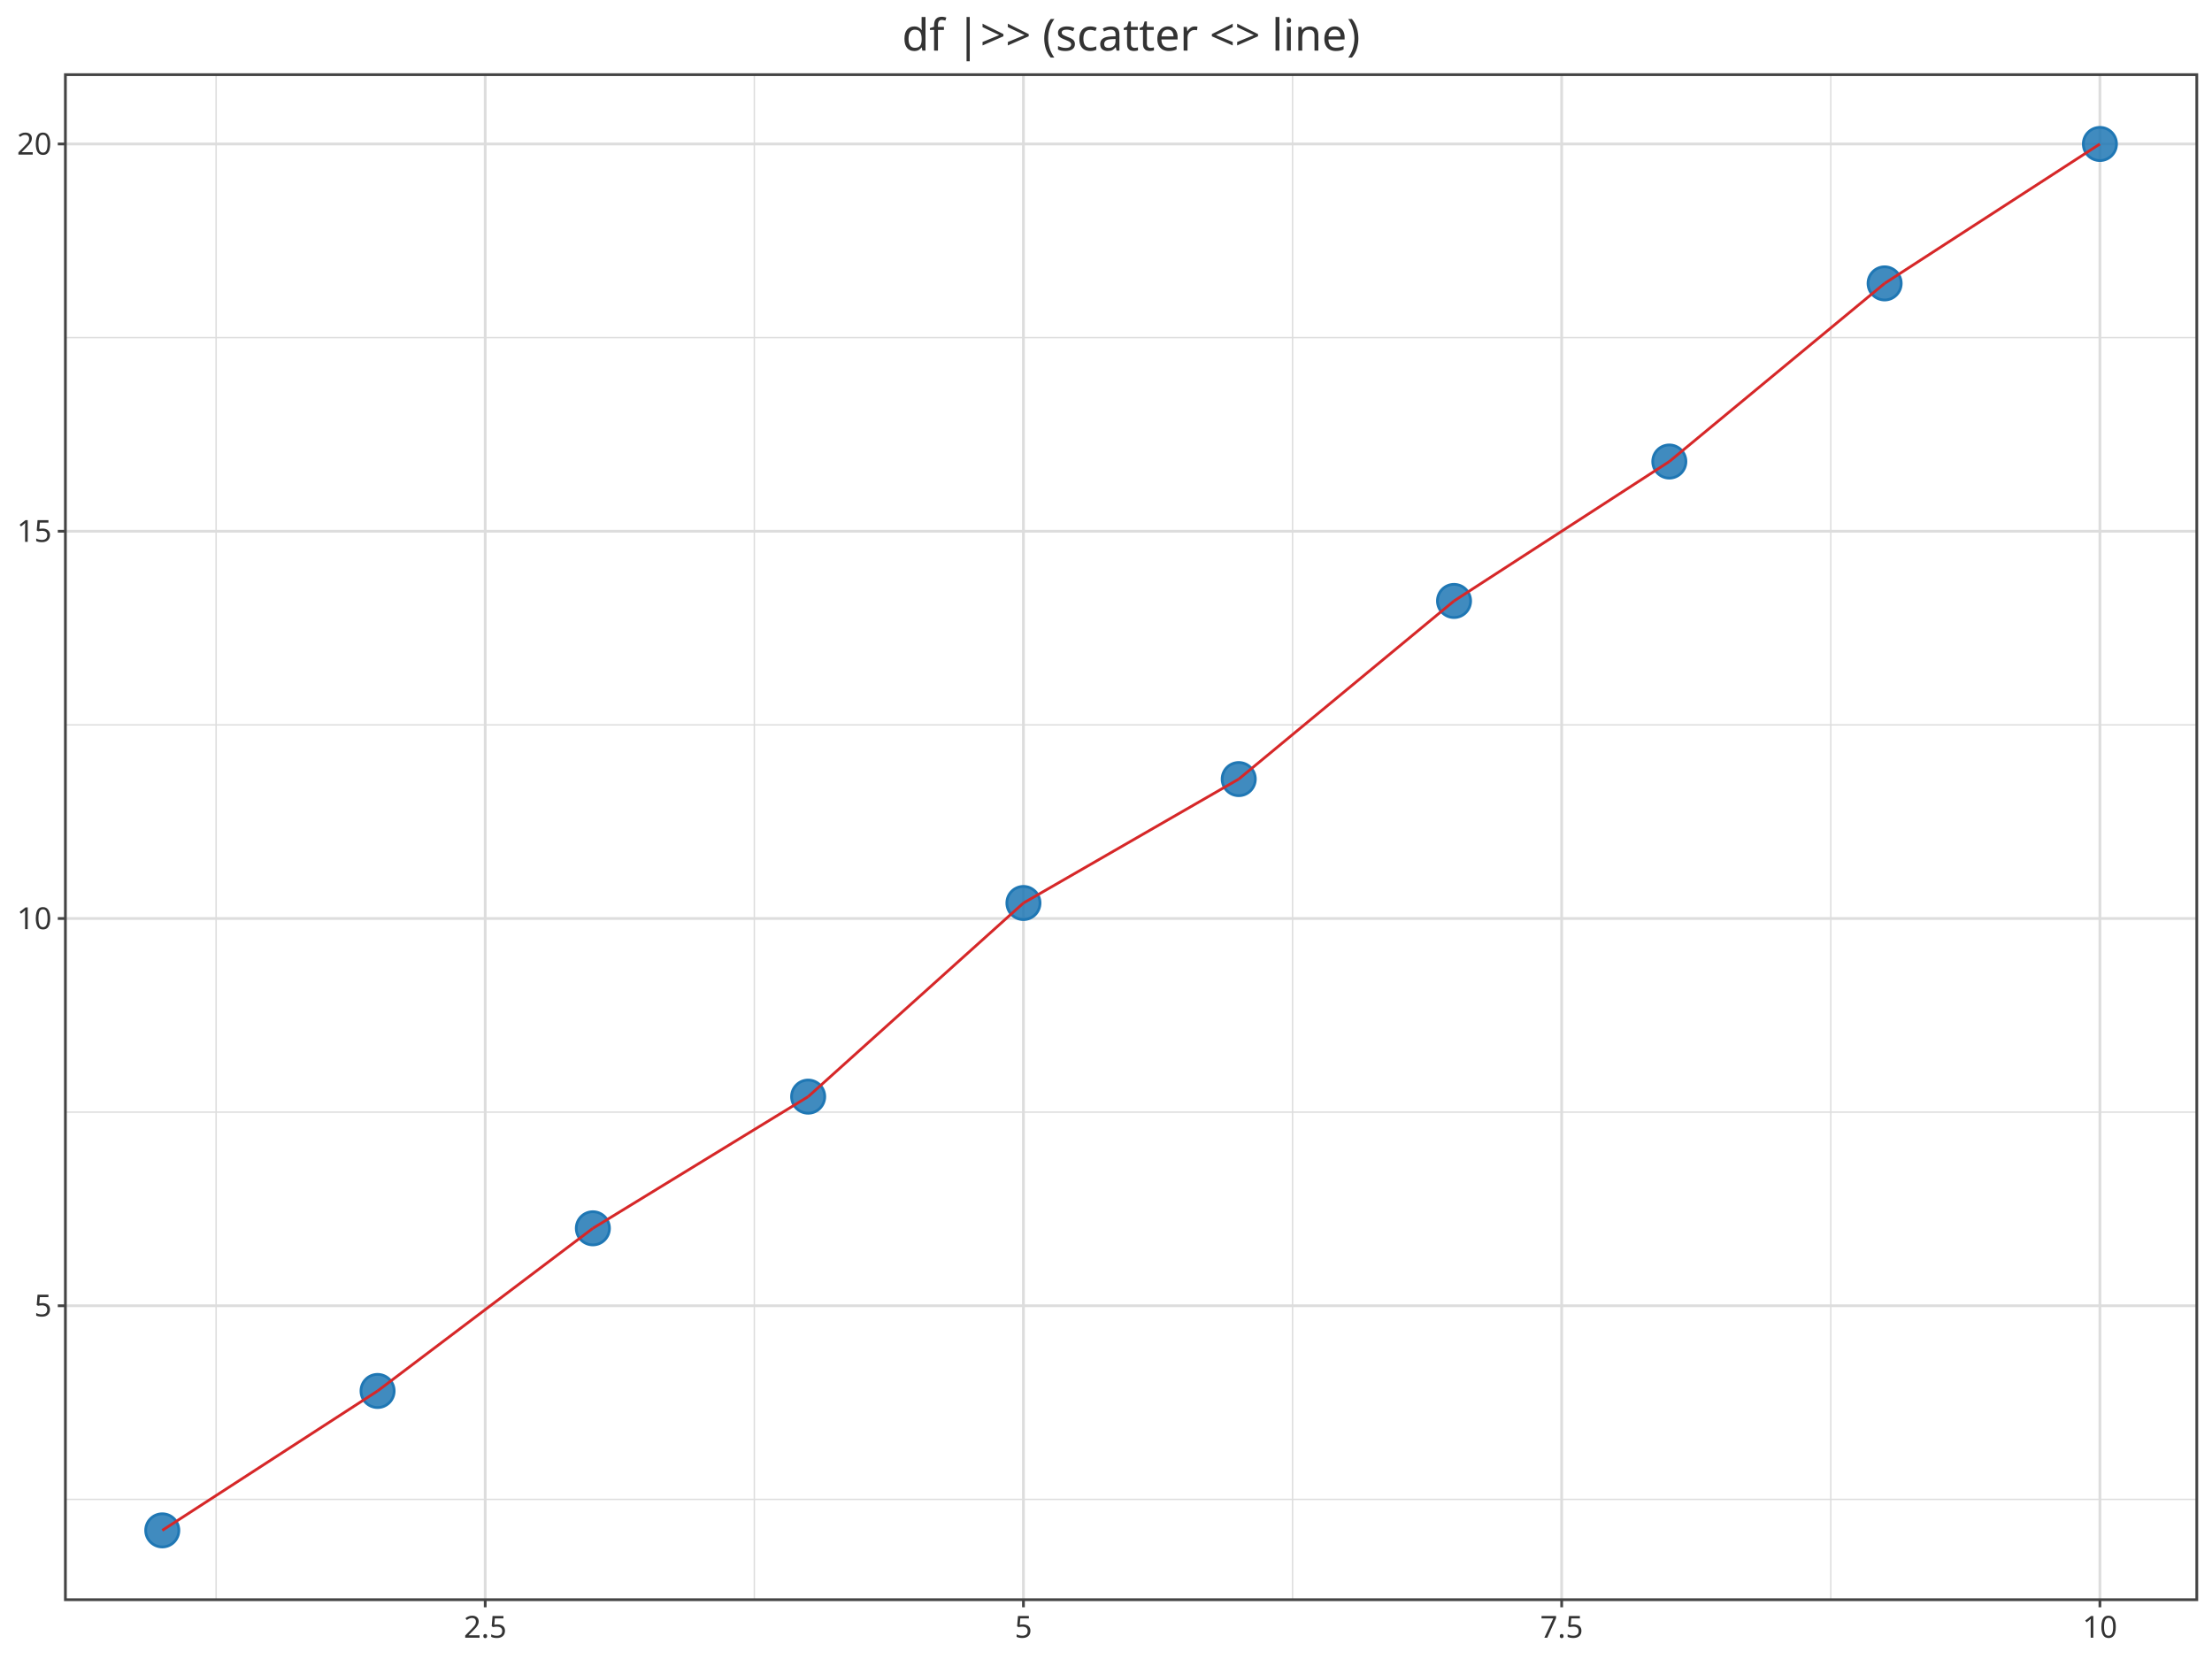
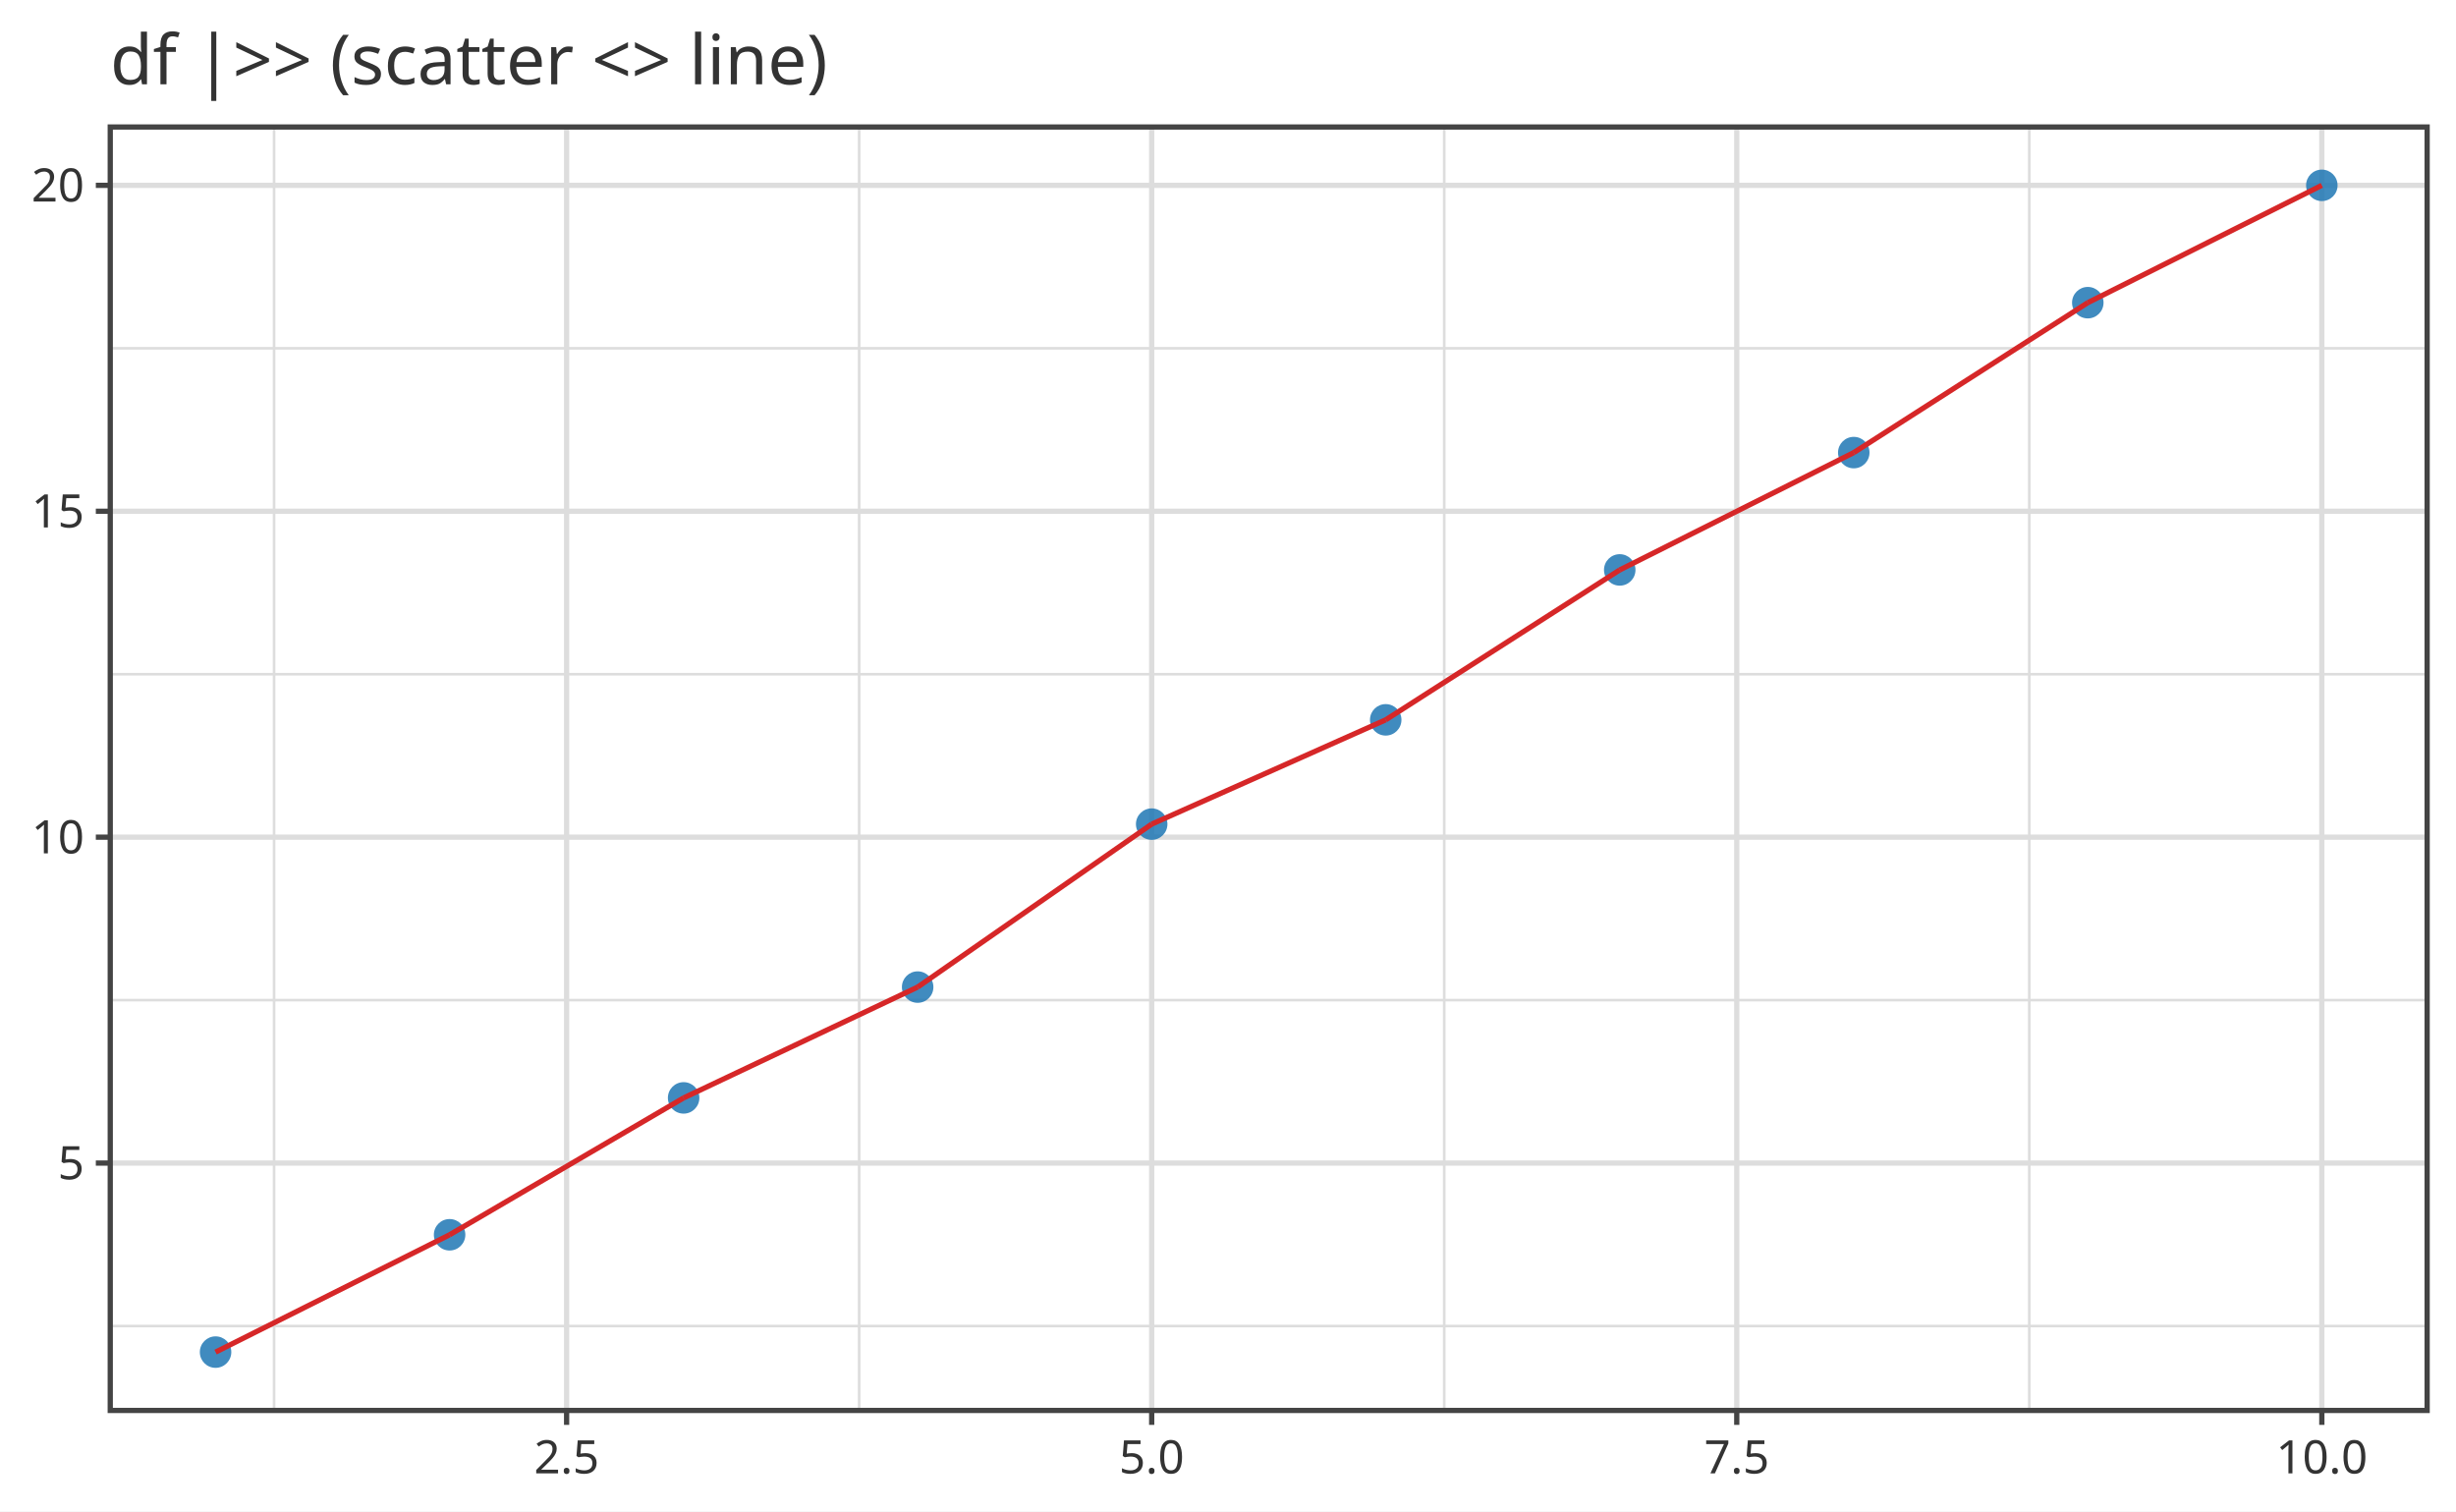
- <svg xmlns="http://www.w3.org/2000/svg" width="800" height="600" viewBox="0 0 800 600">
-   <rect x="0.0" y="0.0" width="800.0" height="600.0" fill="#ffffff" fill-opacity="1.0" stroke="none" />
-   <line x1="78.155" y1="27.0" x2="78.155" y2="578.55" stroke="#dddddd" stroke-width="0.5" />
-   <line x1="272.814" y1="27.0" x2="272.814" y2="578.55" stroke="#dddddd" stroke-width="0.5" />
-   <line x1="467.473" y1="27.0" x2="467.473" y2="578.55" stroke="#dddddd" stroke-width="0.5" />
-   <line x1="662.132" y1="27.0" x2="662.132" y2="578.55" stroke="#dddddd" stroke-width="0.5" />
-   <line x1="175.484" y1="27.0" x2="175.484" y2="578.55" stroke="#dddddd" stroke-width="1.0" />
-   <line x1="370.143" y1="27.0" x2="370.143" y2="578.55" stroke="#dddddd" stroke-width="1.0" />
-   <line x1="564.802" y1="27.0" x2="564.802" y2="578.55" stroke="#dddddd" stroke-width="1.0" />
-   <line x1="759.461" y1="27.0" x2="759.461" y2="578.55" stroke="#dddddd" stroke-width="1.0" />
-   <line x1="23.65" y1="542.275" x2="794.5" y2="542.275" stroke="#dddddd" stroke-width="0.5" />
-   <line x1="23.65" y1="402.216" x2="794.5" y2="402.216" stroke="#dddddd" stroke-width="0.5" />
-   <line x1="23.65" y1="262.158" x2="794.5" y2="262.158" stroke="#dddddd" stroke-width="0.5" />
-   <line x1="23.65" y1="122.1" x2="794.5" y2="122.1" stroke="#dddddd" stroke-width="0.5" />
-   <line x1="23.65" y1="472.246" x2="794.5" y2="472.246" stroke="#dddddd" stroke-width="1.0" />
-   <line x1="23.65" y1="332.187" x2="794.5" y2="332.187" stroke="#dddddd" stroke-width="1.0" />
-   <line x1="23.65" y1="192.129" x2="794.5" y2="192.129" stroke="#dddddd" stroke-width="1.0" />
-   <line x1="23.65" y1="52.07" x2="794.5" y2="52.07" stroke="#dddddd" stroke-width="1.0" />
-   <rect x="23.65" y="27.0" width="770.85" height="551.55" fill="#ffffff" fill-opacity="0.0" stroke="#444444" stroke-width="1.0" />
-   <line x1="175.484" y1="578.55" x2="175.484" y2="581.3" stroke="#444444" stroke-width="1.0" />
-   <text x="175.484" y="592.3" fill="#333333" font-size="11.0" font-family="sans-serif" text-anchor="middle">2.5</text>
-   <line x1="370.143" y1="578.55" x2="370.143" y2="581.3" stroke="#444444" stroke-width="1.0" />
-   <text x="370.143" y="592.3" fill="#333333" font-size="11.0" font-family="sans-serif" text-anchor="middle">5</text>
-   <line x1="564.802" y1="578.55" x2="564.802" y2="581.3" stroke="#444444" stroke-width="1.0" />
-   <text x="564.802" y="592.3" fill="#333333" font-size="11.0" font-family="sans-serif" text-anchor="middle">7.5</text>
-   <line x1="759.461" y1="578.55" x2="759.461" y2="581.3" stroke="#444444" stroke-width="1.0" />
-   <text x="759.461" y="592.3" fill="#333333" font-size="11.0" font-family="sans-serif" text-anchor="middle">10</text>
-   <line x1="23.65" y1="472.246" x2="20.9" y2="472.246" stroke="#444444" stroke-width="1.0" />
-   <text x="18.7" y="476.096" fill="#333333" font-size="11.0" font-family="sans-serif" text-anchor="end">5</text>
-   <line x1="23.65" y1="332.187" x2="20.9" y2="332.187" stroke="#444444" stroke-width="1.0" />
-   <text x="18.7" y="336.037" fill="#333333" font-size="11.0" font-family="sans-serif" text-anchor="end">10</text>
-   <line x1="23.65" y1="192.129" x2="20.9" y2="192.129" stroke="#444444" stroke-width="1.0" />
-   <text x="18.7" y="195.979" fill="#333333" font-size="11.0" font-family="sans-serif" text-anchor="end">15</text>
-   <line x1="23.65" y1="52.07" x2="20.9" y2="52.07" stroke="#444444" stroke-width="1.0" />
-   <text x="18.7" y="55.92" fill="#333333" font-size="11.0" font-family="sans-serif" text-anchor="end">20</text>
-   <text x="409.075" y="18.3" fill="#333333" font-size="16.0" font-family="sans-serif" text-anchor="middle">df |&gt;&gt; (scatter &lt;&gt; line)</text>
-   <circle cx="58.689" cy="553.48" r="6.0" fill="#1f77b4" fill-opacity="0.85" stroke="#1f77b4" stroke-width="1.0" />
-   <circle cx="136.552" cy="503.059" r="6.0" fill="#1f77b4" fill-opacity="0.85" stroke="#1f77b4" stroke-width="1.0" />
-   <circle cx="214.416" cy="444.234" r="6.0" fill="#1f77b4" fill-opacity="0.85" stroke="#1f77b4" stroke-width="1.0" />
-   <circle cx="292.28" cy="396.614" r="6.0" fill="#1f77b4" fill-opacity="0.85" stroke="#1f77b4" stroke-width="1.0" />
-   <circle cx="370.143" cy="326.585" r="6.0" fill="#1f77b4" fill-opacity="0.85" stroke="#1f77b4" stroke-width="1.0" />
-   <circle cx="448.007" cy="281.766" r="6.0" fill="#1f77b4" fill-opacity="0.85" stroke="#1f77b4" stroke-width="1.0" />
-   <circle cx="525.87" cy="217.339" r="6.0" fill="#1f77b4" fill-opacity="0.85" stroke="#1f77b4" stroke-width="1.0" />
-   <circle cx="603.734" cy="166.918" r="6.0" fill="#1f77b4" fill-opacity="0.85" stroke="#1f77b4" stroke-width="1.0" />
-   <circle cx="681.598" cy="102.491" r="6.0" fill="#1f77b4" fill-opacity="0.85" stroke="#1f77b4" stroke-width="1.0" />
-   <circle cx="759.461" cy="52.07" r="6.0" fill="#1f77b4" fill-opacity="0.85" stroke="#1f77b4" stroke-width="1.0" />
-   <line x1="58.689" y1="553.48" x2="136.552" y2="503.059" stroke="#d62728" stroke-width="1.0" />
-   <line x1="136.552" y1="503.059" x2="214.416" y2="444.234" stroke="#d62728" stroke-width="1.0" />
-   <line x1="214.416" y1="444.234" x2="292.28" y2="396.614" stroke="#d62728" stroke-width="1.0" />
-   <line x1="292.28" y1="396.614" x2="370.143" y2="326.585" stroke="#d62728" stroke-width="1.0" />
-   <line x1="370.143" y1="326.585" x2="448.007" y2="281.766" stroke="#d62728" stroke-width="1.0" />
-   <line x1="448.007" y1="281.766" x2="525.87" y2="217.339" stroke="#d62728" stroke-width="1.0" />
-   <line x1="525.87" y1="217.339" x2="603.734" y2="166.918" stroke="#d62728" stroke-width="1.0" />
-   <line x1="603.734" y1="166.918" x2="681.598" y2="102.491" stroke="#d62728" stroke-width="1.0" />
-   <line x1="681.598" y1="102.491" x2="759.461" y2="52.07" stroke="#d62728" stroke-width="1.0" />
+ <svg xmlns="http://www.w3.org/2000/svg" width="624" height="384" viewBox="0 0 624 384">
+   <rect x="0.0" y="0.0" width="624.0" height="384.0" fill="#ffffff" fill-opacity="1.0" stroke="none" />
+   <line x1="69.635" y1="32.267" x2="69.635" y2="358.333" stroke="#dddddd" stroke-width="0.667" />
+   <line x1="218.285" y1="32.267" x2="218.285" y2="358.333" stroke="#dddddd" stroke-width="0.667" />
+   <line x1="366.935" y1="32.267" x2="366.935" y2="358.333" stroke="#dddddd" stroke-width="0.667" />
+   <line x1="515.585" y1="32.267" x2="515.585" y2="358.333" stroke="#dddddd" stroke-width="0.667" />
+   <line x1="143.96" y1="32.267" x2="143.96" y2="358.333" stroke="#dddddd" stroke-width="1.333" />
+   <line x1="292.61" y1="32.267" x2="292.61" y2="358.333" stroke="#dddddd" stroke-width="1.333" />
+   <line x1="441.26" y1="32.267" x2="441.26" y2="358.333" stroke="#dddddd" stroke-width="1.333" />
+   <line x1="589.91" y1="32.267" x2="589.91" y2="358.333" stroke="#dddddd" stroke-width="1.333" />
+   <line x1="28.013" y1="336.888" x2="616.667" y2="336.888" stroke="#dddddd" stroke-width="0.667" />
+   <line x1="28.013" y1="254.088" x2="616.667" y2="254.088" stroke="#dddddd" stroke-width="0.667" />
+   <line x1="28.013" y1="171.288" x2="616.667" y2="171.288" stroke="#dddddd" stroke-width="0.667" />
+   <line x1="28.013" y1="88.488" x2="616.667" y2="88.488" stroke="#dddddd" stroke-width="0.667" />
+   <line x1="28.013" y1="295.488" x2="616.667" y2="295.488" stroke="#dddddd" stroke-width="1.333" />
+   <line x1="28.013" y1="212.688" x2="616.667" y2="212.688" stroke="#dddddd" stroke-width="1.333" />
+   <line x1="28.013" y1="129.888" x2="616.667" y2="129.888" stroke="#dddddd" stroke-width="1.333" />
+   <line x1="28.013" y1="47.088" x2="616.667" y2="47.088" stroke="#dddddd" stroke-width="1.333" />
+   <rect x="28.013" y="32.267" width="588.653" height="326.067" fill="#ffffff" fill-opacity="0.0" stroke="#444444" stroke-width="1.333" />
+   <line x1="143.96" y1="358.333" x2="143.96" y2="362.0" stroke="#444444" stroke-width="1.333" />
+   <text x="143.96" y="374.32" fill="#333333" font-size="11.733" font-family="sans-serif" text-anchor="middle">2.5</text>
+   <line x1="292.61" y1="358.333" x2="292.61" y2="362.0" stroke="#444444" stroke-width="1.333" />
+   <text x="292.61" y="374.32" fill="#333333" font-size="11.733" font-family="sans-serif" text-anchor="middle">5.0</text>
+   <line x1="441.26" y1="358.333" x2="441.26" y2="362.0" stroke="#444444" stroke-width="1.333" />
+   <text x="441.26" y="374.32" fill="#333333" font-size="11.733" font-family="sans-serif" text-anchor="middle">7.5</text>
+   <line x1="589.91" y1="358.333" x2="589.91" y2="362.0" stroke="#444444" stroke-width="1.333" />
+   <text x="589.91" y="374.32" fill="#333333" font-size="11.733" font-family="sans-serif" text-anchor="middle">10.0</text>
+   <line x1="28.013" y1="295.488" x2="24.347" y2="295.488" stroke="#444444" stroke-width="1.333" />
+   <text x="21.413" y="299.595" fill="#333333" font-size="11.733" font-family="sans-serif" text-anchor="end">5</text>
+   <line x1="28.013" y1="212.688" x2="24.347" y2="212.688" stroke="#444444" stroke-width="1.333" />
+   <text x="21.413" y="216.795" fill="#333333" font-size="11.733" font-family="sans-serif" text-anchor="end">10</text>
+   <line x1="28.013" y1="129.888" x2="24.347" y2="129.888" stroke="#444444" stroke-width="1.333" />
+   <text x="21.413" y="133.995" fill="#333333" font-size="11.733" font-family="sans-serif" text-anchor="end">15</text>
+   <line x1="28.013" y1="47.088" x2="24.347" y2="47.088" stroke="#444444" stroke-width="1.333" />
+   <text x="21.413" y="51.195" fill="#333333" font-size="11.733" font-family="sans-serif" text-anchor="end">20</text>
+   <text x="28.013" y="21.413" fill="#333333" font-size="17.6" font-family="sans-serif" text-anchor="start">df |&gt;&gt; (scatter &lt;&gt; line)</text>
+   <circle cx="54.77" cy="343.512" r="4.0" fill="#1f77b4" fill-opacity="0.85" stroke="none" />
+   <circle cx="114.23" cy="313.704" r="4.0" fill="#1f77b4" fill-opacity="0.85" stroke="none" />
+   <circle cx="173.69" cy="278.928" r="4.0" fill="#1f77b4" fill-opacity="0.85" stroke="none" />
+   <circle cx="233.15" cy="250.776" r="4.0" fill="#1f77b4" fill-opacity="0.85" stroke="none" />
+   <circle cx="292.61" cy="209.376" r="4.0" fill="#1f77b4" fill-opacity="0.85" stroke="none" />
+   <circle cx="352.07" cy="182.88" r="4.0" fill="#1f77b4" fill-opacity="0.85" stroke="none" />
+   <circle cx="411.53" cy="144.792" r="4.0" fill="#1f77b4" fill-opacity="0.85" stroke="none" />
+   <circle cx="470.99" cy="114.984" r="4.0" fill="#1f77b4" fill-opacity="0.85" stroke="none" />
+   <circle cx="530.45" cy="76.896" r="4.0" fill="#1f77b4" fill-opacity="0.85" stroke="none" />
+   <circle cx="589.91" cy="47.088" r="4.0" fill="#1f77b4" fill-opacity="0.85" stroke="none" />
+   <line x1="54.77" y1="343.512" x2="114.23" y2="313.704" stroke="#d62728" stroke-width="1.333" />
+   <line x1="114.23" y1="313.704" x2="173.69" y2="278.928" stroke="#d62728" stroke-width="1.333" />
+   <line x1="173.69" y1="278.928" x2="233.15" y2="250.776" stroke="#d62728" stroke-width="1.333" />
+   <line x1="233.15" y1="250.776" x2="292.61" y2="209.376" stroke="#d62728" stroke-width="1.333" />
+   <line x1="292.61" y1="209.376" x2="352.07" y2="182.88" stroke="#d62728" stroke-width="1.333" />
+   <line x1="352.07" y1="182.88" x2="411.53" y2="144.792" stroke="#d62728" stroke-width="1.333" />
+   <line x1="411.53" y1="144.792" x2="470.99" y2="114.984" stroke="#d62728" stroke-width="1.333" />
+   <line x1="470.99" y1="114.984" x2="530.45" y2="76.896" stroke="#d62728" stroke-width="1.333" />
+   <line x1="530.45" y1="76.896" x2="589.91" y2="47.088" stroke="#d62728" stroke-width="1.333" />
</svg>
